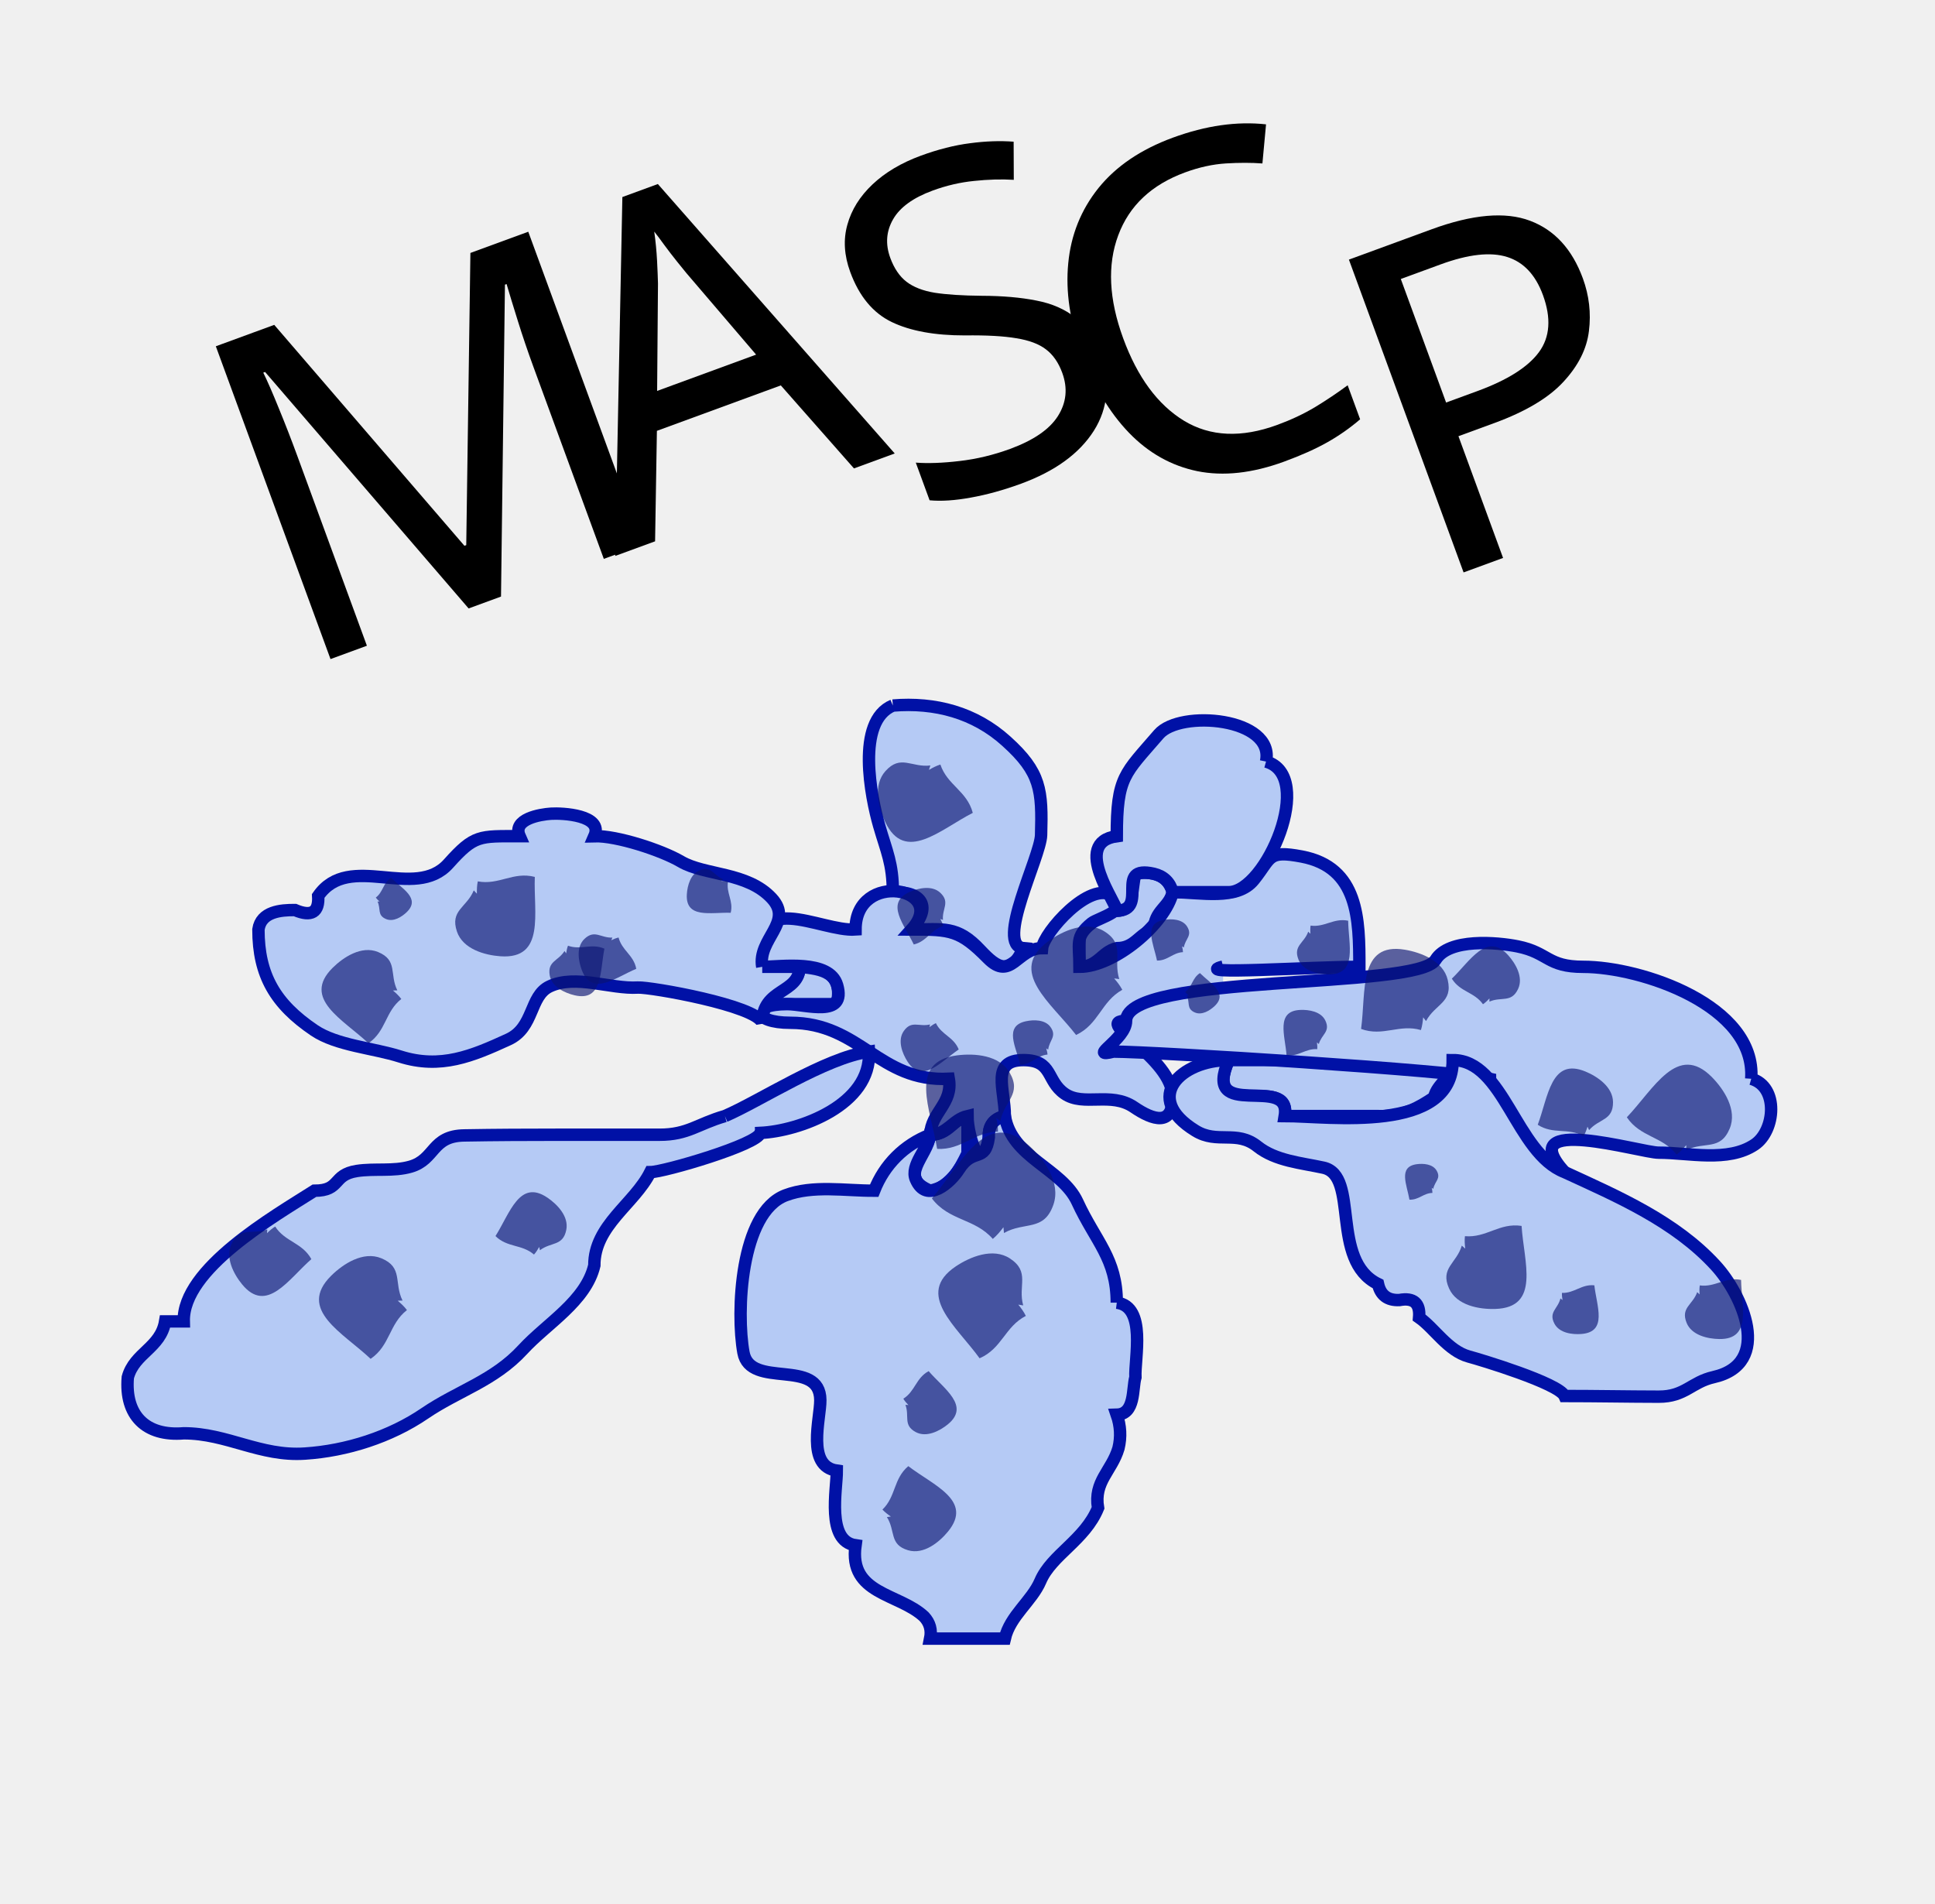
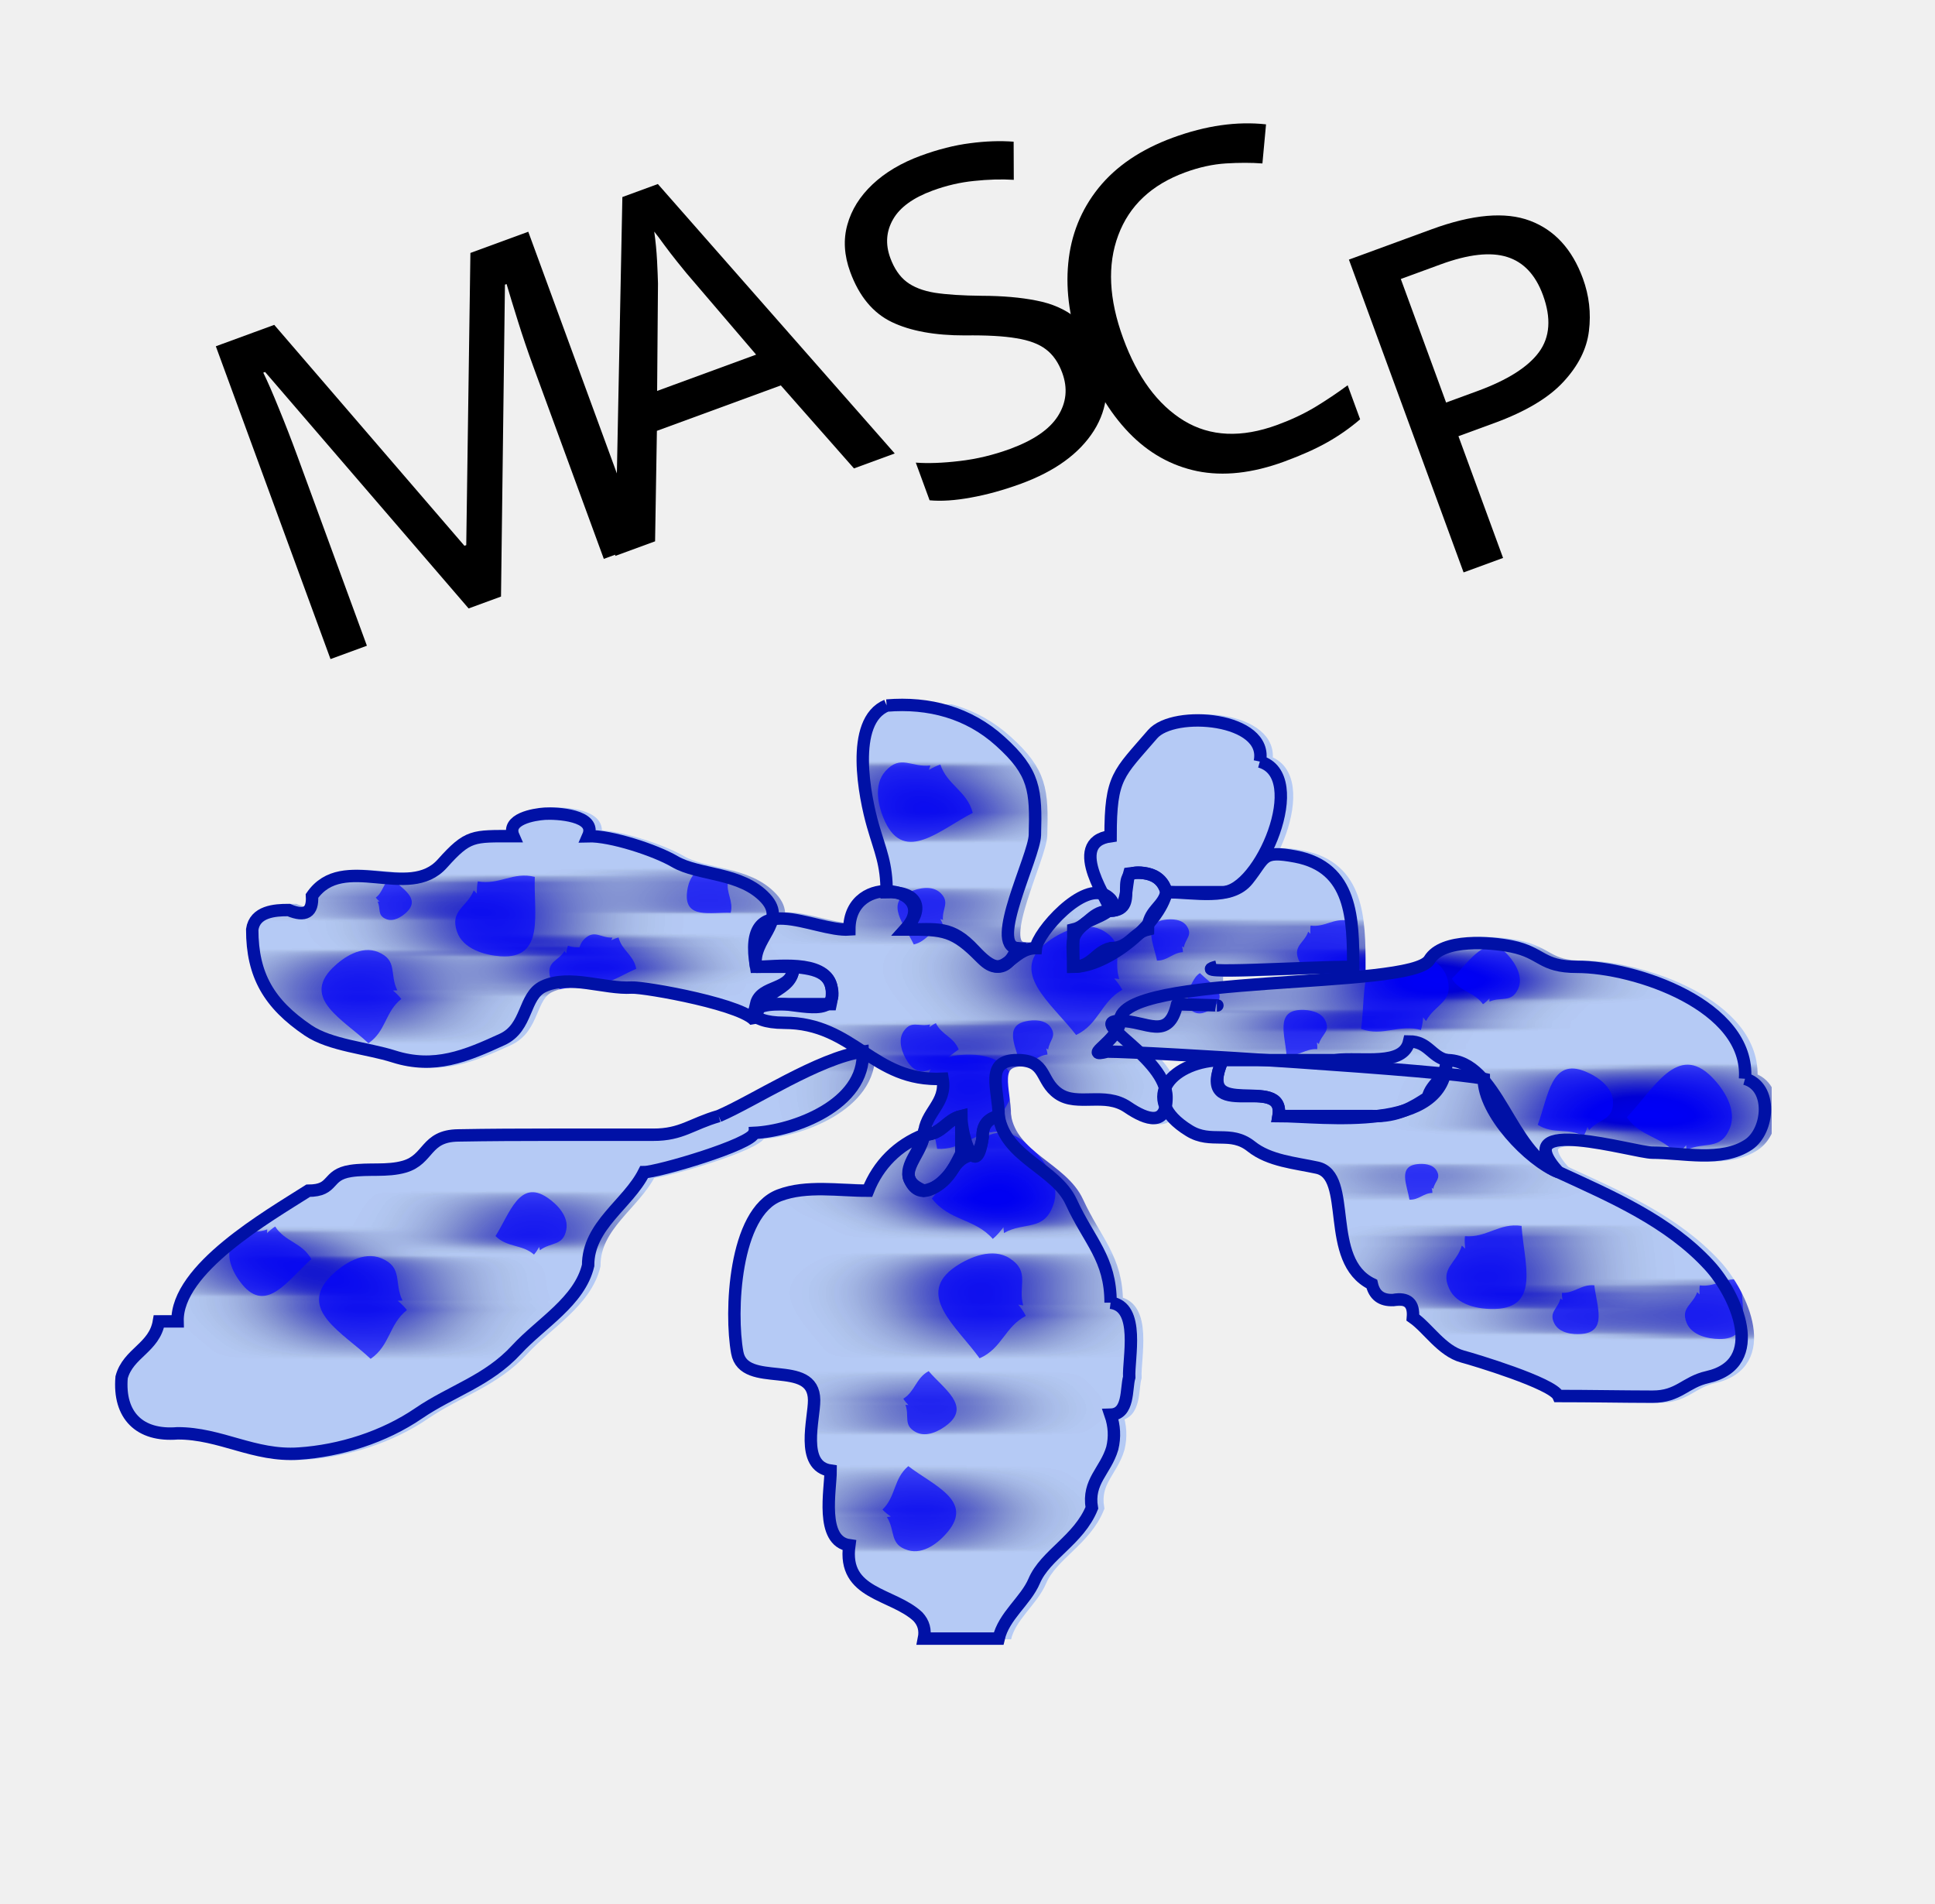
- <svg xmlns="http://www.w3.org/2000/svg" version="1.0" id="Layer_2" x="0px" y="0px" width="156px" height="153.457px" viewBox="0 0 156 153.457" enable-background="new 0 0 156 153.457" xml:space="preserve">
-   <path fill-rule="evenodd" clip-rule="evenodd" fill="#B5CAF5" stroke="#0011A6" d="M94.545,71.928  c-0.28,1.219-1.506,1.502-1.499,3.01c-1.219,0.285-1.5,1.508-3.012,1.504c-1.219,0.287-1.5,1.508-3.006,1.506  c0-1.004,0-2.008,0-3.01c1.219-0.287,1.5-1.508,3.006-1.506c1.462-0.039,1.168-1.842,1.506-3.01  C93.292,70.18,94.214,70.758,94.545,71.928z" />
-   <path fill-rule="evenodd" clip-rule="evenodd" fill="#B5CAF5" stroke="#0011A6" d="M61.452,80.955  c0.373-1.633,2.992-1.021,3.007-3.008c1.837,0.168,3.562,0.449,3.01,3.008C65.462,80.955,63.459,80.955,61.452,80.955z" />
-   <path fill-rule="evenodd" clip-rule="evenodd" fill="#B5CAF5" stroke="#0011A6" d="M74.991,95.996c-2.678-1.104-0.217-2.73,0-4.512  c1.509,0.006,1.791-1.219,3.01-1.506c0,1.004,0,2.008,0,3.012C77.333,94.33,76.676,95.678,74.991,95.996z" />
-   <path fill-rule="evenodd" clip-rule="evenodd" fill="#B5CAF5" stroke="#0011A6" d="M71.982,56.883  c-3.012,1.256-1.756,7.422-1.107,9.678c0.603,2.094,1.107,3.051,1.107,5.367c2.378-0.068,3.156,1.189,1.503,3.01  c2.557,0,3.685-0.348,5.553,1.672c1.367,1.484,2.457,2.074,3.474-0.168c-2.301-0.215,1.37-7.357,1.421-9.111  c0.103-3.621-0.007-5.055-2.793-7.568C78.582,57.447,75.392,56.602,71.982,56.883" />
-   <path fill-rule="evenodd" clip-rule="evenodd" fill="#B5CAF5" stroke="#0011A6" d="M98.605,77.928  c-2.742,0.686,7.075,0.02,10.988,0.02c0-3.818-0.044-8.021-4.647-8.893c-2.786-0.523-2.411,0.084-3.862,1.885  c-1.348,1.68-4.285,0.988-6.538,0.988c-0.601,2.588-4.75,6.023-7.517,6.02c0-1.867-0.392-2.422,0.984-3.529  c0.509-0.406,3.306-1.08,1.714-2.186c-1.86-1.295-5.594,2.984-5.71,4.209c-2.008,0-2.516,2.699-4.37,0.82  c-2.26-2.293-3.027-2.324-6.162-2.324c3.045-3.354-4.511-4.826-4.511,0c-2.855,0.203-8.662-3.545-7.522,3.01  c1.539,0,5.43-0.623,6.039,1.48c0.769,2.66-2.532,1.527-4.031,1.527c-3.068,0-2.775,1.504,0.248,1.504  c5.679,0,7.147,4.789,12.787,4.514c0.349,1.996-1.425,2.693-1.504,4.512c1.361,0.006,1.798-1.219,3.01-1.506  c0,1.688,1.221,5.338,1.719,1.719c-0.042-0.941,0.39-1.516,1.293-1.719c0-2.174-1.166-4.512,1.499-4.512  c2.398,0,1.817,1.664,3.316,2.707c1.532,1.064,3.718-0.178,5.579,1.082c1.571,1.072,3.139,1.543,3.139-0.777  c0-3.238-6.513-6.176-3.76-6.176c2.162,0,3.926,1.664,4.61-1.344c-0.502,0,3.711,0.102,3.209,0.102" />
-   <path fill-rule="evenodd" clip-rule="evenodd" fill="#B5CAF5" stroke="#0011A6" d="M99.063,85.467c3.005,0,6.017,0,9.024,0  c2.251-0.258,5.552,0.539,6.017-1.506c1.512,0,1.793,1.219,3.012,1.506c0.006,1.512-1.219,1.795-1.506,3.012  c-1.212,0.795-2.442,1.566-4.511,1.5c-2.51,0-5.016,0-7.525,0C104.167,86.373,96.724,90.816,99.063,85.467z" />
-   <path fill-rule="evenodd" clip-rule="evenodd" fill="#B5CAF5" stroke="#0011A6" d="M141.185,86.973  c0.403-5.926-8.889-9.025-13.542-9.025c-2.926,0-2.779-1.141-5.293-1.648c-1.636-0.328-5.541-0.682-6.613,1.082  c-1.476,2.443-24.951,1.025-24.951,4.922c0,1.518-3.193,3.023-1.021,2.479c3.121,0,27.552,1.531,30.355,2.191  c-0.013,2.73,3.685,6.617,6.017,7.523c-4.296-4.75,6.159-1.561,7.584-1.566c2.414-0.006,5.583,0.803,7.751-0.656  C143.119,91.164,143.432,87.609,141.185,86.973" />
-   <path fill-rule="evenodd" clip-rule="evenodd" fill="#B5CAF5" stroke="#0011A6" d="M58.442,89.979  c-2.209,0.637-2.98,1.506-5.265,1.506c-2.758,0-5.515,0-8.272,0c-2.492,0-4.98,0.012-7.473,0.055  c-2.658,0.037-2.318,1.934-4.333,2.518c-1.4,0.402-2.904,0.127-4.331,0.348c-2.01,0.312-1.252,1.592-3.422,1.592  c-3.231,2.057-10.639,6.293-10.531,10.535c-0.502,0-1.004,0-1.502,0c-0.362,2.146-2.479,2.533-3.009,4.51  c-0.258,3.066,1.446,4.77,4.511,4.512c3.492,0,6.164,1.881,9.77,1.635c3.357-0.219,6.877-1.34,9.665-3.244  c2.694-1.836,5.562-2.602,7.906-5.148c1.944-2.111,5.072-3.881,5.759-6.775c-0.014-3.232,3.224-4.951,4.511-7.523  c1.09,0,8.741-2.246,8.868-3.164c3.135-0.141,8.985-2.254,8.762-6.551C66.537,85.277,61.254,88.777,58.442,89.979" />
-   <path fill-rule="evenodd" clip-rule="evenodd" fill="#B5CAF5" stroke="#0011A6" d="M90.035,105.025c0-3.57-1.708-4.936-3.172-8.117  c-1.247-2.719-5.294-3.562-5.851-6.93c-0.903,0.203-1.335,0.777-1.293,1.719c-0.289,2.119-1.252,0.74-2.42,2.596  c-0.625,0.992-2.596,2.84-3.468,0.785c-0.484-1.139,1.028-2.51,1.159-3.594c-2.102,0.82-3.693,2.412-4.515,4.512  c-2.302,0.012-4.937-0.465-7.146,0.373c-3.659,1.389-3.979,9.465-3.392,12.678c0.542,2.98,6.171,0.402,6.197,3.832  c0.013,1.512-1.162,5.332,1.332,5.686c0,1.535-0.865,5.682,1.506,6.018c-0.557,3.986,3.489,3.846,5.53,5.754  c0.463,0.496,0.625,1.084,0.486,1.77c2.008,0,4.014,0,6.021,0c0.421-1.836,2.179-3.025,2.869-4.646  c0.901-2.111,3.589-3.299,4.647-5.889c-0.362-2.143,1.103-2.969,1.646-4.807c0.222-0.91,0.171-1.811-0.14-2.711  c1.512-0.041,1.242-2.094,1.506-3.012C91.461,109.525,92.452,105.332,90.035,105.025" />
-   <path fill-rule="evenodd" clip-rule="evenodd" fill="#B5CAF5" stroke="#0011A6" d="M102.068,61.398  c0.736-3.545-6.936-4.197-8.649-2.201c-2.748,3.201-3.384,3.387-3.384,8.219c-3.716,0.508,0.099,5.555,0,6.016  c2.644-0.072-0.287-3.734,2.987-2.986c0.802,0.191,1.309,0.688,1.523,1.482c1.506,0,3.012,0,4.518,0  C102.075,71.928,106.09,62.529,102.068,61.398" />
-   <path fill-rule="evenodd" clip-rule="evenodd" fill="#B5CAF5" stroke="#0011A6" d="M61.452,77.947  c-0.393-2.26,2.561-3.588,0.765-5.527c-1.973-2.129-5.381-1.822-7.32-2.959c-1.559-0.916-5.182-2.1-6.981-2.045  c0.758-1.723-2.613-1.871-3.494-1.814c-0.842,0.055-3.144,0.416-2.527,1.814c-3.26,0-3.643-0.129-5.738,2.211  c-2.718,3.041-7.998-1.006-10.504,2.605c0.081,1.324-0.544,1.701-1.874,1.137c-1.132-0.008-2.733,0.115-2.944,1.568  c0,3.684,1.358,6.006,4.505,8.133c1.804,1.221,4.771,1.422,6.92,2.109c3.264,1.033,5.809-0.039,8.727-1.377  c2.1-0.965,1.683-3.504,3.325-4.277c2.086-0.984,4.914,0.225,7.114,0.094c1.002-0.059,9.542,1.449,10.028,2.84  c0-2.832,2.99-2.314,3.007-4.512C63.455,77.947,62.456,77.947,61.452,77.947" />
-   <path fill-rule="evenodd" clip-rule="evenodd" fill="#B5CAF5" stroke="#0011A6" d="M126.137,94.496  c-3.94-1.535-4.884-9.047-9.021-9.029c0.023,5.98-10.009,4.512-13.542,4.512c0.576-3.488-6.733,0.568-4.511-4.512  c-3.876,0-7.003,3.041-2.688,5.693c1.775,1.096,3.312-0.08,5.002,1.268c1.462,1.168,3.556,1.328,5.313,1.713  c2.926,0.631,0.509,7.475,4.408,9.379c0.201,0.9,0.769,1.334,1.718,1.291c1.157-0.213,1.69,0.262,1.592,1.412  c1.225,0.854,2.327,2.684,4.004,3.143c0.875,0.232,7.273,2.154,7.725,3.182c2.529,0,5.057,0.051,7.584,0.055  c2.124,0.008,2.633-1.174,4.433-1.578c4.824-1.096,2.297-6.678,0.153-9.004C135.039,98.457,130.447,96.479,126.137,94.496" />
-   <path fill="none" d="M-6.136,76.952c46.504-46.504,121.773-46.504,168.273,0" />
+ <svg xmlns="http://www.w3.org/2000/svg" xmlns:xlink="http://www.w3.org/1999/xlink" version="1.0" id="Layer_2" x="0px" y="0px" width="156px" height="153.457px" viewBox="0 0 156 153.457" enable-background="new 0 0 156 153.457" xml:space="preserve">
+   <defs>
+     <filter id="blurxy" filterUnits="objectBoundingBox" x="-10%" y="-10%" width="120%" height="120%">
+       <feColorMatrix type="matrix" in="SourceGraphic" result="darkener" values="0 0 0 0 0                   0 0 0 0 0                   0 0 0 0 0                   0 0 0 1 0" />
+       <feColorMatrix type="matrix" in="SourceGraphic" result="lightener" values="0 0 0 0 0                            0 0 0 0 0                            0 0 0 1 1                            0 0 0 0.65 0" />
+       <feGaussianBlur in="darkener" result="blur-out" stdDeviation="5 0.1" />
+       <feColorMatrix type="matrix" in="blur-out" result="end-blur" values="0 0 0 0 0                   0 0 0 0 0                   0 0 0 1 0                   0 0 0 1.5 0" />
+       <feComposite in="lightener" in2="end-blur" />
+     </filter>
+     <filter id="whitemask" filterUnits="objectBoundingBox" x="0" y="0" width="100%" height="100%">
+       <feColorMatrix type="matrix" in="SourceGraphic" values="0 0 0 0 1                       0 0 0 0 1                       0 0 0 0 1                       0 0 0 1 0" />
+     </filter>
+     <g id="ara_outline">
+       <path fill-rule="evenodd" clip-rule="evenodd" stroke="#0011A6" d="M94.545,71.928               c-0.28,1.219-1.506,1.502-1.499,3.01c-1.219,0.285-1.5,1.508-3.012,1.504c-1.219,0.287-1.5,1.508-3.006,1.506               c0-1.004,0-2.008,0-3.01c1.219-0.287,1.5-1.508,3.006-1.506c1.462-0.039,1.168-1.842,1.506-3.01               C93.292,70.18,94.214,70.758,94.545,71.928z" />
+       <path fill-rule="evenodd" clip-rule="evenodd" stroke="#0011A6" d="M61.452,80.955               c0.373-1.633,2.992-1.021,3.007-3.008c1.837,0.168,3.562,0.449,3.01,3.008C65.462,80.955,63.459,80.955,61.452,80.955z" />
+       <path fill-rule="evenodd" clip-rule="evenodd" stroke="#0011A6" d="M74.991,95.996c-2.678-1.104-0.217-2.73,0-4.512               c1.509,0.006,1.791-1.219,3.01-1.506c0,1.004,0,2.008,0,3.012C77.333,94.33,76.676,95.678,74.991,95.996z" />
+       <path fill-rule="evenodd" clip-rule="evenodd" stroke="#0011A6" d="M71.982,56.883               c-3.012,1.256-1.756,7.422-1.107,9.678c0.603,2.094,1.107,3.051,1.107,5.367c2.378-0.068,3.156,1.189,1.503,3.01               c2.557,0,3.685-0.348,5.553,1.672c1.367,1.484,2.457,2.074,3.474-0.168c-2.301-0.215,1.37-7.357,1.421-9.111               c0.103-3.621-0.007-5.055-2.793-7.568C78.582,57.447,75.392,56.602,71.982,56.883" />
+       <path fill-rule="evenodd" clip-rule="evenodd" stroke="#0011A6" d="M98.605,77.928               c-2.742,0.686,7.075,0.02,10.988,0.02c0-3.818-0.044-8.021-4.647-8.893c-2.786-0.523-2.411,0.084-3.862,1.885               c-1.348,1.68-4.285,0.988-6.538,0.988c-0.601,2.588-4.75,6.023-7.517,6.02c0-1.867-0.392-2.422,0.984-3.529               c0.509-0.406,3.306-1.08,1.714-2.186c-1.86-1.295-5.594,2.984-5.71,4.209c-2.008,0-2.516,2.699-4.37,0.82               c-2.26-2.293-3.027-2.324-6.162-2.324c3.045-3.354-4.511-4.826-4.511,0c-2.855,0.203-8.662-3.545-7.522,3.01               c1.539,0,5.43-0.623,6.039,1.48c0.769,2.66-2.532,1.527-4.031,1.527c-3.068,0-2.775,1.504,0.248,1.504               c5.679,0,7.147,4.789,12.787,4.514c0.349,1.996-1.425,2.693-1.504,4.512c1.361,0.006,1.798-1.219,3.01-1.506               c0,1.688,1.221,5.338,1.719,1.719c-0.042-0.941,0.39-1.516,1.293-1.719c0-2.174-1.166-4.512,1.499-4.512               c2.398,0,1.817,1.664,3.316,2.707c1.532,1.064,3.718-0.178,5.579,1.082c1.571,1.072,3.139,1.543,3.139-0.777               c0-3.238-6.513-6.176-3.76-6.176c2.162,0,3.926,1.664,4.61-1.344c-0.502,0,3.711,0.102,3.209,0.102" />
+       <path fill-rule="evenodd" clip-rule="evenodd" stroke="#0011A6" d="M99.063,85.467c3.005,0,6.017,0,9.024,0               c2.251-0.258,5.552,0.539,6.017-1.506c1.512,0,1.793,1.219,3.012,1.506c0.006,1.512-1.219,1.795-1.506,3.012               c-1.212,0.795-2.442,1.566-4.511,1.5c-2.51,0-5.016,0-7.525,0C104.167,86.373,96.724,90.816,99.063,85.467z" />
+       <path fill-rule="evenodd" clip-rule="evenodd" stroke="#0011A6" d="M141.185,86.973               c0.403-5.926-8.889-9.025-13.542-9.025c-2.926,0-2.779-1.141-5.293-1.648c-1.636-0.328-5.541-0.682-6.613,1.082               c-1.476,2.443-24.951,1.025-24.951,4.922c0,1.518-3.193,3.023-1.021,2.479c3.121,0,27.552,1.531,30.355,2.191               c-0.013,2.73,3.685,6.617,6.017,7.523c-4.296-4.75,6.159-1.561,7.584-1.566c2.414-0.006,5.583,0.803,7.751-0.656               C143.119,91.164,143.432,87.609,141.185,86.973" />
+       <path fill-rule="evenodd" clip-rule="evenodd" stroke="#0011A6" d="M58.442,89.979               c-2.209,0.637-2.98,1.506-5.265,1.506c-2.758,0-5.515,0-8.272,0c-2.492,0-4.98,0.012-7.473,0.055               c-2.658,0.037-2.318,1.934-4.333,2.518c-1.4,0.402-2.904,0.127-4.331,0.348c-2.01,0.312-1.252,1.592-3.422,1.592               c-3.231,2.057-10.639,6.293-10.531,10.535c-0.502,0-1.004,0-1.502,0c-0.362,2.146-2.479,2.533-3.009,4.51               c-0.258,3.066,1.446,4.77,4.511,4.512c3.492,0,6.164,1.881,9.77,1.635c3.357-0.219,6.877-1.34,9.665-3.244               c2.694-1.836,5.562-2.602,7.906-5.148c1.944-2.111,5.072-3.881,5.759-6.775c-0.014-3.232,3.224-4.951,4.511-7.523               c1.09,0,8.741-2.246,8.868-3.164c3.135-0.141,8.985-2.254,8.762-6.551C66.537,85.277,61.254,88.777,58.442,89.979" />
+       <path fill-rule="evenodd" clip-rule="evenodd" stroke="#0011A6" d="M90.035,105.025c0-3.57-1.708-4.936-3.172-8.117               c-1.247-2.719-5.294-3.562-5.851-6.93c-0.903,0.203-1.335,0.777-1.293,1.719c-0.289,2.119-1.252,0.74-2.42,2.596               c-0.625,0.992-2.596,2.84-3.468,0.785c-0.484-1.139,1.028-2.51,1.159-3.594c-2.102,0.82-3.693,2.412-4.515,4.512               c-2.302,0.012-4.937-0.465-7.146,0.373c-3.659,1.389-3.979,9.465-3.392,12.678c0.542,2.98,6.171,0.402,6.197,3.832               c0.013,1.512-1.162,5.332,1.332,5.686c0,1.535-0.865,5.682,1.506,6.018c-0.557,3.986,3.489,3.846,5.53,5.754               c0.463,0.496,0.625,1.084,0.486,1.77c2.008,0,4.014,0,6.021,0c0.421-1.836,2.179-3.025,2.869-4.646               c0.901-2.111,3.589-3.299,4.647-5.889c-0.362-2.143,1.103-2.969,1.646-4.807c0.222-0.91,0.171-1.811-0.14-2.711               c1.512-0.041,1.242-2.094,1.506-3.012C91.461,109.525,92.452,105.332,90.035,105.025" />
+       <path fill-rule="evenodd" clip-rule="evenodd" stroke="#0011A6" d="M102.068,61.398               c0.736-3.545-6.936-4.197-8.649-2.201c-2.748,3.201-3.384,3.387-3.384,8.219c-3.716,0.508,0.099,5.555,0,6.016               c2.644-0.072-0.287-3.734,2.987-2.986c0.802,0.191,1.309,0.688,1.523,1.482c1.506,0,3.012,0,4.518,0               C102.075,71.928,106.09,62.529,102.068,61.398" />
+       <path fill-rule="evenodd" clip-rule="evenodd" stroke="#0011A6" d="M61.452,77.947               c-0.393-2.26,2.561-3.588,0.765-5.527c-1.973-2.129-5.381-1.822-7.32-2.959c-1.559-0.916-5.182-2.1-6.981-2.045               c0.758-1.723-2.613-1.871-3.494-1.814c-0.842,0.055-3.144,0.416-2.527,1.814c-3.26,0-3.643-0.129-5.738,2.211               c-2.718,3.041-7.998-1.006-10.504,2.605c0.081,1.324-0.544,1.701-1.874,1.137c-1.132-0.008-2.733,0.115-2.944,1.568               c0,3.684,1.358,6.006,4.505,8.133c1.804,1.221,4.771,1.422,6.92,2.109c3.264,1.033,5.809-0.039,8.727-1.377               c2.1-0.965,1.683-3.504,3.325-4.277c2.086-0.984,4.914,0.225,7.114,0.094c1.002-0.059,9.542,1.449,10.028,2.84               c0-2.832,2.99-2.314,3.007-4.512C63.455,77.947,62.456,77.947,61.452,77.947" />
+       <path fill-rule="evenodd" clip-rule="evenodd" stroke="#0011A6" d="M126.137,94.496               c-3.94-1.535-4.884-9.047-9.021-9.029c0.023,5.98-10.009,4.512-13.542,4.512c0.576-3.488-6.733,0.568-4.511-4.512               c-3.876,0-7.003,3.041-2.688,5.693c1.775,1.096,3.312-0.08,5.002,1.268c1.462,1.168,3.556,1.328,5.313,1.713               c2.926,0.631,0.509,7.475,4.408,9.379c0.201,0.9,0.769,1.334,1.718,1.291c1.157-0.213,1.69,0.262,1.592,1.412               c1.225,0.854,2.327,2.684,4.004,3.143c0.875,0.232,7.273,2.154,7.725,3.182c2.529,0,5.057,0.051,7.584,0.055               c2.124,0.008,2.633-1.174,4.433-1.578c4.824-1.096,2.297-6.678,0.153-9.004C135.039,98.457,130.447,96.479,126.137,94.496" />
+     </g>
+   </defs>
+   <mask id="arabidopsis">
+     <use x="0" y="0" width="100%" height="100%" fill="#ffffff" filter="url(#whitemask)" xlink:href="#ara_outline" />
+   </mask>
  <text transform="matrix(0.9389 -0.3442 0.3442 0.9389 23.2271 54.3887)">
    <tspan x="0" y="0" font-family="'GillSans'" font-size="37.609">M</tspan>
    <tspan x="28.055" y="0.095" font-family="'GillSans'" font-size="37.609" rotate="12.449">A</tspan>
    <tspan x="51.472" y="5.513" font-family="'GillSans'" font-size="37.609" rotate="22.075">S</tspan>
    <tspan x="66.683" y="11.14" font-family="'GillSans'" font-size="37.609" rotate="32.068">C</tspan>
    <tspan x="88.172" y="24.885" font-family="'GillSans'" font-size="37.609" rotate="42.572">P</tspan>
  </text>
-   <g>
-     <g opacity="0.65">
-       <g>
-         <g>
-           <path fill-rule="evenodd" clip-rule="evenodd" fill="#091372" d="M21.546,99.112c-1.193,0.461-2.129-0.253-2.846,1.109      c-0.594,1.126,0.14,2.501,0.824,3.333c1.977,2.397,3.725-0.412,5.578-2.041c-0.742-1.341-2.119-1.387-2.918-2.628      c-0.241,0.149-0.452,0.336-0.657,0.538" />
-         </g>
-         <g>
-           <path fill-rule="evenodd" clip-rule="evenodd" fill="#091372" d="M32.453,104.854c-0.711-1.43,0.066-2.675-1.709-3.41      c-1.468-0.607-3.094,0.464-4.048,1.411c-2.751,2.734,0.944,4.581,3.183,6.697c1.58-1.077,1.479-2.795,2.928-3.931      c-0.212-0.283-0.469-0.523-0.743-0.756" />
-         </g>
-       </g>
-     </g>
-     <g opacity="0.65">
-       <g>
-         <g>
-           <path fill-rule="evenodd" clip-rule="evenodd" fill="#091372" d="M43.532,100.797c0.891-0.683,1.854-0.313,2.121-1.637      c0.222-1.094-0.735-2.07-1.518-2.602c-2.255-1.529-3.031,1.268-4.189,3.096c0.955,0.945,2.126,0.644,3.104,1.49      c0.167-0.184,0.298-0.394,0.421-0.614" />
-         </g>
-       </g>
-     </g>
-     <g opacity="0.65">
-       <g>
-         <g>
-           <path fill-rule="evenodd" clip-rule="evenodd" fill="#091372" d="M30.437,72.683c0.282,0.591-0.045,1.098,0.679,1.41      c0.6,0.259,1.273-0.17,1.671-0.553c1.147-1.105-0.358-1.887-1.264-2.77c-0.655,0.433-0.624,1.138-1.227,1.595      c0.085,0.117,0.188,0.218,0.3,0.314" />
-         </g>
-       </g>
-     </g>
-     <g opacity="0.65">
-       <g>
-         <g>
-           <path fill-rule="evenodd" clip-rule="evenodd" fill="#091372" d="M32.032,79.844c-0.646-1.296,0.059-2.427-1.553-3.091      c-1.333-0.55-2.807,0.424-3.671,1.284c-2.493,2.483,0.861,4.154,2.895,6.071c1.433-0.979,1.339-2.536,2.651-3.568      c-0.192-0.257-0.426-0.475-0.676-0.685" />
-         </g>
-       </g>
-     </g>
-     <g opacity="0.65">
-       <g>
-         <g>
-           <path fill-rule="evenodd" clip-rule="evenodd" fill="#091372" d="M45.512,76.67c-0.503,0.817-1.386,0.816-1.195,1.956      c0.157,0.942,1.221,1.431,2.008,1.616c2.271,0.532,2.036-1.939,2.403-3.756c-1.053-0.463-1.896,0.136-2.937-0.242      c-0.077,0.199-0.118,0.406-0.148,0.62" />
-         </g>
-       </g>
-     </g>
-     <g opacity="0.65">
-       <g>
-         <g>
-           <path fill-rule="evenodd" clip-rule="evenodd" fill="#091372" d="M38.196,71.784c-0.572,1.388-1.936,1.608-1.357,3.32      c0.479,1.416,2.243,1.903,3.505,1.993c3.64,0.256,2.66-3.504,2.772-6.399c-1.74-0.452-2.895,0.683-4.596,0.359      c-0.069,0.325-0.08,0.656-0.074,0.995" />
-         </g>
-         <g>
-           <path fill-rule="evenodd" clip-rule="evenodd" fill="#091372" d="M49.37,75.591c-0.944,0.042-1.432-0.677-2.254,0.108      c-0.68,0.648-0.489,1.783-0.205,2.526c0.82,2.143,2.703,0.586,4.384-0.118c-0.205-1.113-1.157-1.469-1.425-2.524      c-0.204,0.047-0.396,0.128-0.587,0.222" />
-         </g>
-         <g>
-           <path fill-rule="evenodd" clip-rule="evenodd" fill="#091372" d="M58.292,70.883c-0.767-0.311-0.893-1.061-1.834-0.734      c-0.777,0.269-1.04,1.242-1.084,1.938c-0.127,2.006,1.94,1.452,3.535,1.503c0.242-0.961-0.387-1.592-0.215-2.53      c-0.18-0.037-0.362-0.042-0.549-0.037" />
-         </g>
-       </g>
-     </g>
-     <g opacity="0.65">
-       <g>
-         <g>
-           <path fill-rule="evenodd" clip-rule="evenodd" fill="#091372" d="M74.977,82.592c-0.888,0.223-1.489-0.365-2.118,0.537      c-0.521,0.748-0.12,1.789,0.293,2.439c1.193,1.876,2.68,0.034,4.14-0.959c-0.409-1.018-1.383-1.172-1.841-2.122      c-0.185,0.085-0.351,0.198-0.515,0.323" />
-         </g>
-         <g>
-           <path fill-rule="evenodd" clip-rule="evenodd" fill="#091372" d="M84.506,84.621c0.084-0.757,0.718-1.056,0.195-1.808      c-0.433-0.623-1.36-0.612-1.987-0.479c-1.81,0.386-0.804,2.08-0.452,3.507c0.912-0.025,1.314-0.74,2.188-0.821      c-0.012-0.169-0.053-0.331-0.104-0.495" />
-         </g>
-       </g>
-     </g>
-     <g opacity="0.65">
-       <g>
-         <g>
-           <path fill-rule="evenodd" clip-rule="evenodd" fill="#091372" d="M76.022,74.166c-0.084-0.913,0.592-1.417-0.205-2.18      c-0.66-0.631-1.752-0.395-2.461-0.086c-2.04,0.891-0.446,2.647,0.312,4.245c1.068-0.248,1.372-1.188,2.384-1.494      c-0.056-0.196-0.143-0.378-0.241-0.56" />
-         </g>
-         <g>
-           <path fill-rule="evenodd" clip-rule="evenodd" fill="#091372" d="M75.006,61.713c-1.518,0.186-2.393-0.914-3.621,0.454      c-1.018,1.132-0.568,2.94-0.018,4.104c1.591,3.354,4.435,0.608,7.059-0.737c-0.469-1.77-2.051-2.227-2.613-3.896      c-0.324,0.102-0.623,0.257-0.92,0.431" />
-         </g>
-       </g>
-     </g>
-     <g opacity="0.65">
-       <g>
-         <g>
-           <path fill-rule="evenodd" clip-rule="evenodd" fill="#091372" d="M90.234,78.934c-0.511-1.619,0.512-2.799-1.231-3.863      c-1.442-0.881-3.325-0.025-4.484,0.812c-3.341,2.417,0.234,4.967,2.236,7.56c1.837-0.87,2.015-2.691,3.725-3.644      c-0.177-0.333-0.406-0.628-0.657-0.917" />
-         </g>
-         <g>
-           <path fill-rule="evenodd" clip-rule="evenodd" fill="#091372" d="M95.441,76.39c0.111-0.709,0.721-0.962,0.261-1.694      c-0.38-0.604-1.254-0.635-1.85-0.535c-1.721,0.286-0.847,1.924-0.576,3.282c0.859,0.017,1.269-0.64,2.096-0.679      c-0.005-0.159-0.036-0.314-0.076-0.471" />
-         </g>
-         <g>
-           <path fill-rule="evenodd" clip-rule="evenodd" fill="#091372" d="M105.469,75.114c-0.332,0.938-1.227,1.129-0.787,2.243      c0.365,0.92,1.549,1.184,2.387,1.201c2.417,0.047,1.643-2.408,1.62-4.328c-1.167-0.24-1.892,0.549-3.029,0.393      c-0.034,0.218-0.031,0.437-0.016,0.66" />
-         </g>
-       </g>
-     </g>
-     <g opacity="0.65">
-       <g>
-         <g>
-           <path fill-rule="evenodd" clip-rule="evenodd" fill="#091372" d="M95.684,80.27c0.266,0.567-0.052,1.049,0.637,1.354      c0.57,0.253,1.218-0.151,1.602-0.514c1.104-1.046-0.326-1.806-1.184-2.657c-0.63,0.407-0.606,1.082-1.187,1.513      c0.081,0.113,0.179,0.21,0.284,0.304" />
-         </g>
-         <g>
-           <path fill-rule="evenodd" clip-rule="evenodd" fill="#091372" d="M106.324,84.171c0.224-0.789,0.95-0.994,0.528-1.887      c-0.349-0.738-1.336-0.893-2.027-0.862c-1.991,0.09-1.224,2.068-1.104,3.647c0.974,0.136,1.528-0.552,2.473-0.483      c0.017-0.181,0.002-0.361-0.022-0.544" />
-         </g>
-         <g>
-           <path fill-rule="evenodd" clip-rule="evenodd" fill="#091372" d="M114.967,82.32c0.736-1.389,2.18-1.479,1.748-3.322      c-0.355-1.523-2.145-2.209-3.449-2.43c-3.767-0.634-3.125,3.383-3.535,6.387c1.77,0.646,3.084-0.419,4.824,0.09      c0.105-0.332,0.15-0.676,0.179-1.028" />
-         </g>
-         <g>
-           <path fill-rule="evenodd" clip-rule="evenodd" fill="#091372" d="M120.077,80.753c0.969-0.425,1.769,0.13,2.312-1.022      c0.448-0.953-0.209-2.062-0.807-2.725c-1.723-1.908-3.062,0.479-4.534,1.895c0.664,1.08,1.804,1.067,2.51,2.063      c0.194-0.132,0.361-0.294,0.523-0.469" />
-         </g>
-         <g>
-           <path fill-rule="evenodd" clip-rule="evenodd" fill="#091372" d="M128.113,91.111c0.811-0.939,1.937-0.757,1.929-2.25      c-0.007-1.234-1.263-2.076-2.229-2.475c-2.785-1.148-2.997,2.054-3.84,4.294c1.248,0.808,2.447,0.219,3.696,0.915      c0.14-0.237,0.234-0.493,0.317-0.76" />
-         </g>
-         <g>
-           <path fill-rule="evenodd" clip-rule="evenodd" fill="#091372" d="M135.955,92.725c1.465-0.723,2.736,0.077,3.493-1.736      c0.627-1.5-0.464-3.165-1.43-4.146c-2.788-2.823-4.689,0.951-6.862,3.234c1.098,1.619,2.854,1.521,4.012,3.008      c0.291-0.216,0.537-0.478,0.775-0.758" />
-         </g>
-       </g>
-     </g>
-     <g opacity="0.65">
-       <g>
-         <g>
-           <path fill-rule="evenodd" clip-rule="evenodd" fill="#091372" d="M115.55,95.85c0.114-0.617,0.653-0.825,0.269-1.477      c-0.318-0.538-1.084-0.585-1.607-0.513c-1.513,0.211-0.786,1.665-0.582,2.86c0.752,0.034,1.127-0.53,1.852-0.545      c0-0.14-0.024-0.275-0.056-0.414" />
-         </g>
-         <g>
-           <path fill-rule="evenodd" clip-rule="evenodd" fill="#091372" d="M117.851,100.424c-0.433,1.45-1.776,1.81-1.021,3.466      c0.623,1.37,2.441,1.679,3.715,1.64c3.674-0.115,2.308-3.783,2.125-6.695c-1.791-0.275-2.831,0.979-4.568,0.828      c-0.037,0.334-0.014,0.666,0.026,1.005" />
-         </g>
-         <g>
-           <path fill-rule="evenodd" clip-rule="evenodd" fill="#091372" d="M125.803,104.682c-0.207,0.848-0.972,1.094-0.488,2.027      c0.399,0.772,1.457,0.898,2.189,0.838c2.115-0.172,1.222-2.247,1.032-3.922c-1.04-0.107-1.604,0.646-2.61,0.61      c-0.012,0.193,0.012,0.384,0.044,0.578" />
-         </g>
-         <g>
-           <path fill-rule="evenodd" clip-rule="evenodd" fill="#091372" d="M136.828,104.174c-0.361,1.033-1.345,1.246-0.856,2.469      c0.404,1.012,1.707,1.297,2.629,1.312c2.658,0.042,1.797-2.654,1.765-4.766c-1.284-0.26-2.079,0.611-3.329,0.443      c-0.038,0.238-0.033,0.479-0.016,0.727" />
-         </g>
-       </g>
-     </g>
-     <g opacity="0.65">
-       <g>
-         <g>
-           <path fill-rule="evenodd" clip-rule="evenodd" fill="#091372" d="M71.502,122.31c0.71,1.121,0.174,2.218,1.705,2.673      c1.267,0.376,2.518-0.648,3.227-1.514c2.041-2.497-1.174-3.707-3.207-5.266c-1.214,1.027-0.982,2.438-2.084,3.502      c0.2,0.216,0.433,0.393,0.68,0.561" />
-         </g>
-         <g>
-           <path fill-rule="evenodd" clip-rule="evenodd" fill="#091372" d="M72.995,113.26c0.346,0.921-0.209,1.635,0.832,2.197      c0.862,0.464,1.926-0.09,2.57-0.61c1.857-1.502-0.291-2.866-1.529-4.304c-1.035,0.561-1.082,1.619-2.041,2.224      c0.111,0.188,0.254,0.351,0.408,0.511" />
-         </g>
-         <g>
-           <path fill-rule="evenodd" clip-rule="evenodd" fill="#091372" d="M82.491,105.245c-0.443-1.587,0.586-2.698-1.07-3.786      c-1.371-0.899-3.225-0.129-4.375,0.646c-3.317,2.238,0.07,4.824,1.929,7.402c1.81-0.786,2.039-2.546,3.728-3.416      c-0.16-0.328-0.373-0.621-0.607-0.91" />
-         </g>
-         <g>
-           <path fill-rule="evenodd" clip-rule="evenodd" fill="#091372" d="M80.94,99.407c1.67-0.947,3.217-0.094,3.982-2.273      c0.634-1.804-0.758-3.686-1.959-4.77c-3.463-3.126-5.439,1.432-7.834,4.259c1.397,1.827,3.452,1.594,4.911,3.261      c0.326-0.273,0.598-0.598,0.858-0.943" />
-         </g>
-         <g>
-           <path fill-rule="evenodd" clip-rule="evenodd" fill="#091372" d="M80.65,90.378c0.319-1.63,1.75-2.164,0.751-3.895      c-0.827-1.431-2.846-1.577-4.234-1.399c-4.001,0.512-2.122,4.376-1.615,7.54c1.986,0.111,2.99-1.369,4.905-1.388      c0.004-0.369-0.056-0.729-0.136-1.095" />
-         </g>
-       </g>
+   <g mask="url(#arabidopsis)">
+     <rect x="0" y="0" width="100%" height="100%" fill="#B5CAF5" />
+     <g filter="url(#blurxy)">
+       <path fill-rule="evenodd" clip-rule="evenodd" fill="#091372" d="M21.546,99.112c-1.193,0.461-2.129-0.253-2.846,1.109         c-0.594,1.126,0.14,2.501,0.824,3.333c1.977,2.397,3.725-0.412,5.578-2.041c-0.742-1.341-2.119-1.387-2.918-2.628         c-0.241,0.149-0.452,0.336-0.657,0.538" />
+       <path fill-rule="evenodd" clip-rule="evenodd" fill="#091372" d="M32.453,104.854c-0.711-1.43,0.066-2.675-1.709-3.41         c-1.468-0.607-3.094,0.464-4.048,1.411c-2.751,2.734,0.944,4.581,3.183,6.697c1.58-1.077,1.479-2.795,2.928-3.931         c-0.212-0.283-0.469-0.523-0.743-0.756" />
+       <path fill-rule="evenodd" clip-rule="evenodd" fill="#091372" d="M43.532,100.797c0.891-0.683,1.854-0.313,2.121-1.637         c0.222-1.094-0.735-2.07-1.518-2.602c-2.255-1.529-3.031,1.268-4.189,3.096c0.955,0.945,2.126,0.644,3.104,1.49         c0.167-0.184,0.298-0.394,0.421-0.614" />
+       <path fill-rule="evenodd" clip-rule="evenodd" fill="#091372" d="M30.437,72.683c0.282,0.591-0.045,1.098,0.679,1.41         c0.6,0.259,1.273-0.17,1.671-0.553c1.147-1.105-0.358-1.887-1.264-2.77c-0.655,0.433-0.624,1.138-1.227,1.595         c0.085,0.117,0.188,0.218,0.3,0.314" />
+       <path fill-rule="evenodd" clip-rule="evenodd" fill="#091372" d="M32.032,79.844c-0.646-1.296,0.059-2.427-1.553-3.091         c-1.333-0.55-2.807,0.424-3.671,1.284c-2.493,2.483,0.861,4.154,2.895,6.071c1.433-0.979,1.339-2.536,2.651-3.568         c-0.192-0.257-0.426-0.475-0.676-0.685" />
+       <path fill-rule="evenodd" clip-rule="evenodd" fill="#091372" d="M45.512,76.67c-0.503,0.817-1.386,0.816-1.195,1.956         c0.157,0.942,1.221,1.431,2.008,1.616c2.271,0.532,2.036-1.939,2.403-3.756c-1.053-0.463-1.896,0.136-2.937-0.242         c-0.077,0.199-0.118,0.406-0.148,0.62" />
+       <path fill-rule="evenodd" clip-rule="evenodd" fill="#091372" d="M38.196,71.784c-0.572,1.388-1.936,1.608-1.357,3.32         c0.479,1.416,2.243,1.903,3.505,1.993c3.64,0.256,2.66-3.504,2.772-6.399c-1.74-0.452-2.895,0.683-4.596,0.359         c-0.069,0.325-0.08,0.656-0.074,0.995" />
+       <path fill-rule="evenodd" clip-rule="evenodd" fill="#091372" d="M49.37,75.591c-0.944,0.042-1.432-0.677-2.254,0.108         c-0.68,0.648-0.489,1.783-0.205,2.526c0.82,2.143,2.703,0.586,4.384-0.118c-0.205-1.113-1.157-1.469-1.425-2.524         c-0.204,0.047-0.396,0.128-0.587,0.222" />
+       <path fill-rule="evenodd" clip-rule="evenodd" fill="#091372" d="M58.292,70.883c-0.767-0.311-0.893-1.061-1.834-0.734         c-0.777,0.269-1.04,1.242-1.084,1.938c-0.127,2.006,1.94,1.452,3.535,1.503c0.242-0.961-0.387-1.592-0.215-2.53         c-0.18-0.037-0.362-0.042-0.549-0.037" />
+       <path fill-rule="evenodd" clip-rule="evenodd" fill="#091372" d="M74.977,82.592c-0.888,0.223-1.489-0.365-2.118,0.537         c-0.521,0.748-0.12,1.789,0.293,2.439c1.193,1.876,2.68,0.034,4.14-0.959c-0.409-1.018-1.383-1.172-1.841-2.122         c-0.185,0.085-0.351,0.198-0.515,0.323" />
+       <path fill-rule="evenodd" clip-rule="evenodd" fill="#091372" d="M84.506,84.621c0.084-0.757,0.718-1.056,0.195-1.808         c-0.433-0.623-1.36-0.612-1.987-0.479c-1.81,0.386-0.804,2.08-0.452,3.507c0.912-0.025,1.314-0.74,2.188-0.821         c-0.012-0.169-0.053-0.331-0.104-0.495" />
+       <path fill-rule="evenodd" clip-rule="evenodd" fill="#091372" d="M76.022,74.166c-0.084-0.913,0.592-1.417-0.205-2.18         c-0.66-0.631-1.752-0.395-2.461-0.086c-2.04,0.891-0.446,2.647,0.312,4.245c1.068-0.248,1.372-1.188,2.384-1.494         c-0.056-0.196-0.143-0.378-0.241-0.56" />
+       <path fill-rule="evenodd" clip-rule="evenodd" fill="#091372" d="M75.006,61.713c-1.518,0.186-2.393-0.914-3.621,0.454         c-1.018,1.132-0.568,2.94-0.018,4.104c1.591,3.354,4.435,0.608,7.059-0.737c-0.469-1.77-2.051-2.227-2.613-3.896         c-0.324,0.102-0.623,0.257-0.92,0.431" />
+       <path fill-rule="evenodd" clip-rule="evenodd" fill="#091372" d="M90.234,78.934c-0.511-1.619,0.512-2.799-1.231-3.863         c-1.442-0.881-3.325-0.025-4.484,0.812c-3.341,2.417,0.234,4.967,2.236,7.56c1.837-0.87,2.015-2.691,3.725-3.644         c-0.177-0.333-0.406-0.628-0.657-0.917" />
+       <path fill-rule="evenodd" clip-rule="evenodd" fill="#091372" d="M95.441,76.39c0.111-0.709,0.721-0.962,0.261-1.694         c-0.38-0.604-1.254-0.635-1.85-0.535c-1.721,0.286-0.847,1.924-0.576,3.282c0.859,0.017,1.269-0.64,2.096-0.679         c-0.005-0.159-0.036-0.314-0.076-0.471" />
+       <path fill-rule="evenodd" clip-rule="evenodd" fill="#091372" d="M105.469,75.114c-0.332,0.938-1.227,1.129-0.787,2.243         c0.365,0.92,1.549,1.184,2.387,1.201c2.417,0.047,1.643-2.408,1.62-4.328c-1.167-0.24-1.892,0.549-3.029,0.393         c-0.034,0.218-0.031,0.437-0.016,0.66" />
+       <path fill-rule="evenodd" clip-rule="evenodd" fill="#091372" d="M95.684,80.27c0.266,0.567-0.052,1.049,0.637,1.354         c0.57,0.253,1.218-0.151,1.602-0.514c1.104-1.046-0.326-1.806-1.184-2.657c-0.63,0.407-0.606,1.082-1.187,1.513         c0.081,0.113,0.179,0.21,0.284,0.304" />
+       <path fill-rule="evenodd" clip-rule="evenodd" fill="#091372" d="M106.324,84.171c0.224-0.789,0.95-0.994,0.528-1.887         c-0.349-0.738-1.336-0.893-2.027-0.862c-1.991,0.09-1.224,2.068-1.104,3.647c0.974,0.136,1.528-0.552,2.473-0.483         c0.017-0.181,0.002-0.361-0.022-0.544" />
+       <path fill-rule="evenodd" clip-rule="evenodd" fill="#091372" d="M114.967,82.32c0.736-1.389,2.18-1.479,1.748-3.322         c-0.355-1.523-2.145-2.209-3.449-2.43c-3.767-0.634-3.125,3.383-3.535,6.387c1.77,0.646,3.084-0.419,4.824,0.09         c0.105-0.332,0.15-0.676,0.179-1.028" />
+       <path fill-rule="evenodd" clip-rule="evenodd" fill="#091372" d="M120.077,80.753c0.969-0.425,1.769,0.13,2.312-1.022         c0.448-0.953-0.209-2.062-0.807-2.725c-1.723-1.908-3.062,0.479-4.534,1.895c0.664,1.08,1.804,1.067,2.51,2.063         c0.194-0.132,0.361-0.294,0.523-0.469" />
+       <path fill-rule="evenodd" clip-rule="evenodd" fill="#091372" d="M128.113,91.111c0.811-0.939,1.937-0.757,1.929-2.25         c-0.007-1.234-1.263-2.076-2.229-2.475c-2.785-1.148-2.997,2.054-3.84,4.294c1.248,0.808,2.447,0.219,3.696,0.915         c0.14-0.237,0.234-0.493,0.317-0.76" />
+       <path fill-rule="evenodd" clip-rule="evenodd" fill="#091372" d="M135.955,92.725c1.465-0.723,2.736,0.077,3.493-1.736         c0.627-1.5-0.464-3.165-1.43-4.146c-2.788-2.823-4.689,0.951-6.862,3.234c1.098,1.619,2.854,1.521,4.012,3.008         c0.291-0.216,0.537-0.478,0.775-0.758" />
+       <path fill-rule="evenodd" clip-rule="evenodd" fill="#091372" d="M115.55,95.85c0.114-0.617,0.653-0.825,0.269-1.477         c-0.318-0.538-1.084-0.585-1.607-0.513c-1.513,0.211-0.786,1.665-0.582,2.86c0.752,0.034,1.127-0.53,1.852-0.545         c0-0.14-0.024-0.275-0.056-0.414" />
+       <path fill-rule="evenodd" clip-rule="evenodd" fill="#091372" d="M117.851,100.424c-0.433,1.45-1.776,1.81-1.021,3.466         c0.623,1.37,2.441,1.679,3.715,1.64c3.674-0.115,2.308-3.783,2.125-6.695c-1.791-0.275-2.831,0.979-4.568,0.828         c-0.037,0.334-0.014,0.666,0.026,1.005" />
+       <path fill-rule="evenodd" clip-rule="evenodd" fill="#091372" d="M125.803,104.682c-0.207,0.848-0.972,1.094-0.488,2.027         c0.399,0.772,1.457,0.898,2.189,0.838c2.115-0.172,1.222-2.247,1.032-3.922c-1.04-0.107-1.604,0.646-2.61,0.61         c-0.012,0.193,0.012,0.384,0.044,0.578" />
+       <path fill-rule="evenodd" clip-rule="evenodd" fill="#091372" d="M136.828,104.174c-0.361,1.033-1.345,1.246-0.856,2.469         c0.404,1.012,1.707,1.297,2.629,1.312c2.658,0.042,1.797-2.654,1.765-4.766c-1.284-0.26-2.079,0.611-3.329,0.443         c-0.038,0.238-0.033,0.479-0.016,0.727" />
+       <path fill-rule="evenodd" clip-rule="evenodd" fill="#091372" d="M71.502,122.31c0.71,1.121,0.174,2.218,1.705,2.673         c1.267,0.376,2.518-0.648,3.227-1.514c2.041-2.497-1.174-3.707-3.207-5.266c-1.214,1.027-0.982,2.438-2.084,3.502         c0.2,0.216,0.433,0.393,0.68,0.561" />
+       <path fill-rule="evenodd" clip-rule="evenodd" fill="#091372" d="M72.995,113.26c0.346,0.921-0.209,1.635,0.832,2.197         c0.862,0.464,1.926-0.09,2.57-0.61c1.857-1.502-0.291-2.866-1.529-4.304c-1.035,0.561-1.082,1.619-2.041,2.224         c0.111,0.188,0.254,0.351,0.408,0.511" />
+       <path fill-rule="evenodd" clip-rule="evenodd" fill="#091372" d="M82.491,105.245c-0.443-1.587,0.586-2.698-1.07-3.786         c-1.371-0.899-3.225-0.129-4.375,0.646c-3.317,2.238,0.07,4.824,1.929,7.402c1.81-0.786,2.039-2.546,3.728-3.416         c-0.16-0.328-0.373-0.621-0.607-0.91" />
+       <path fill-rule="evenodd" clip-rule="evenodd" fill="#091372" d="M80.94,99.407c1.67-0.947,3.217-0.094,3.982-2.273         c0.634-1.804-0.758-3.686-1.959-4.77c-3.463-3.126-5.439,1.432-7.834,4.259c1.397,1.827,3.452,1.594,4.911,3.261         c0.326-0.273,0.598-0.598,0.858-0.943" />
+       <path fill-rule="evenodd" clip-rule="evenodd" fill="#091372" d="M80.65,90.378c0.319-1.63,1.75-2.164,0.751-3.895         c-0.827-1.431-2.846-1.577-4.234-1.399c-4.001,0.512-2.122,4.376-1.615,7.54c1.986,0.111,2.99-1.369,4.905-1.388         c0.004-0.369-0.056-0.729-0.136-1.095" />
    </g>
  </g>
+   <use x="-0.5" y="0" width="100%" height="100%" fill="none" xlink:href="#ara_outline" />
</svg>
